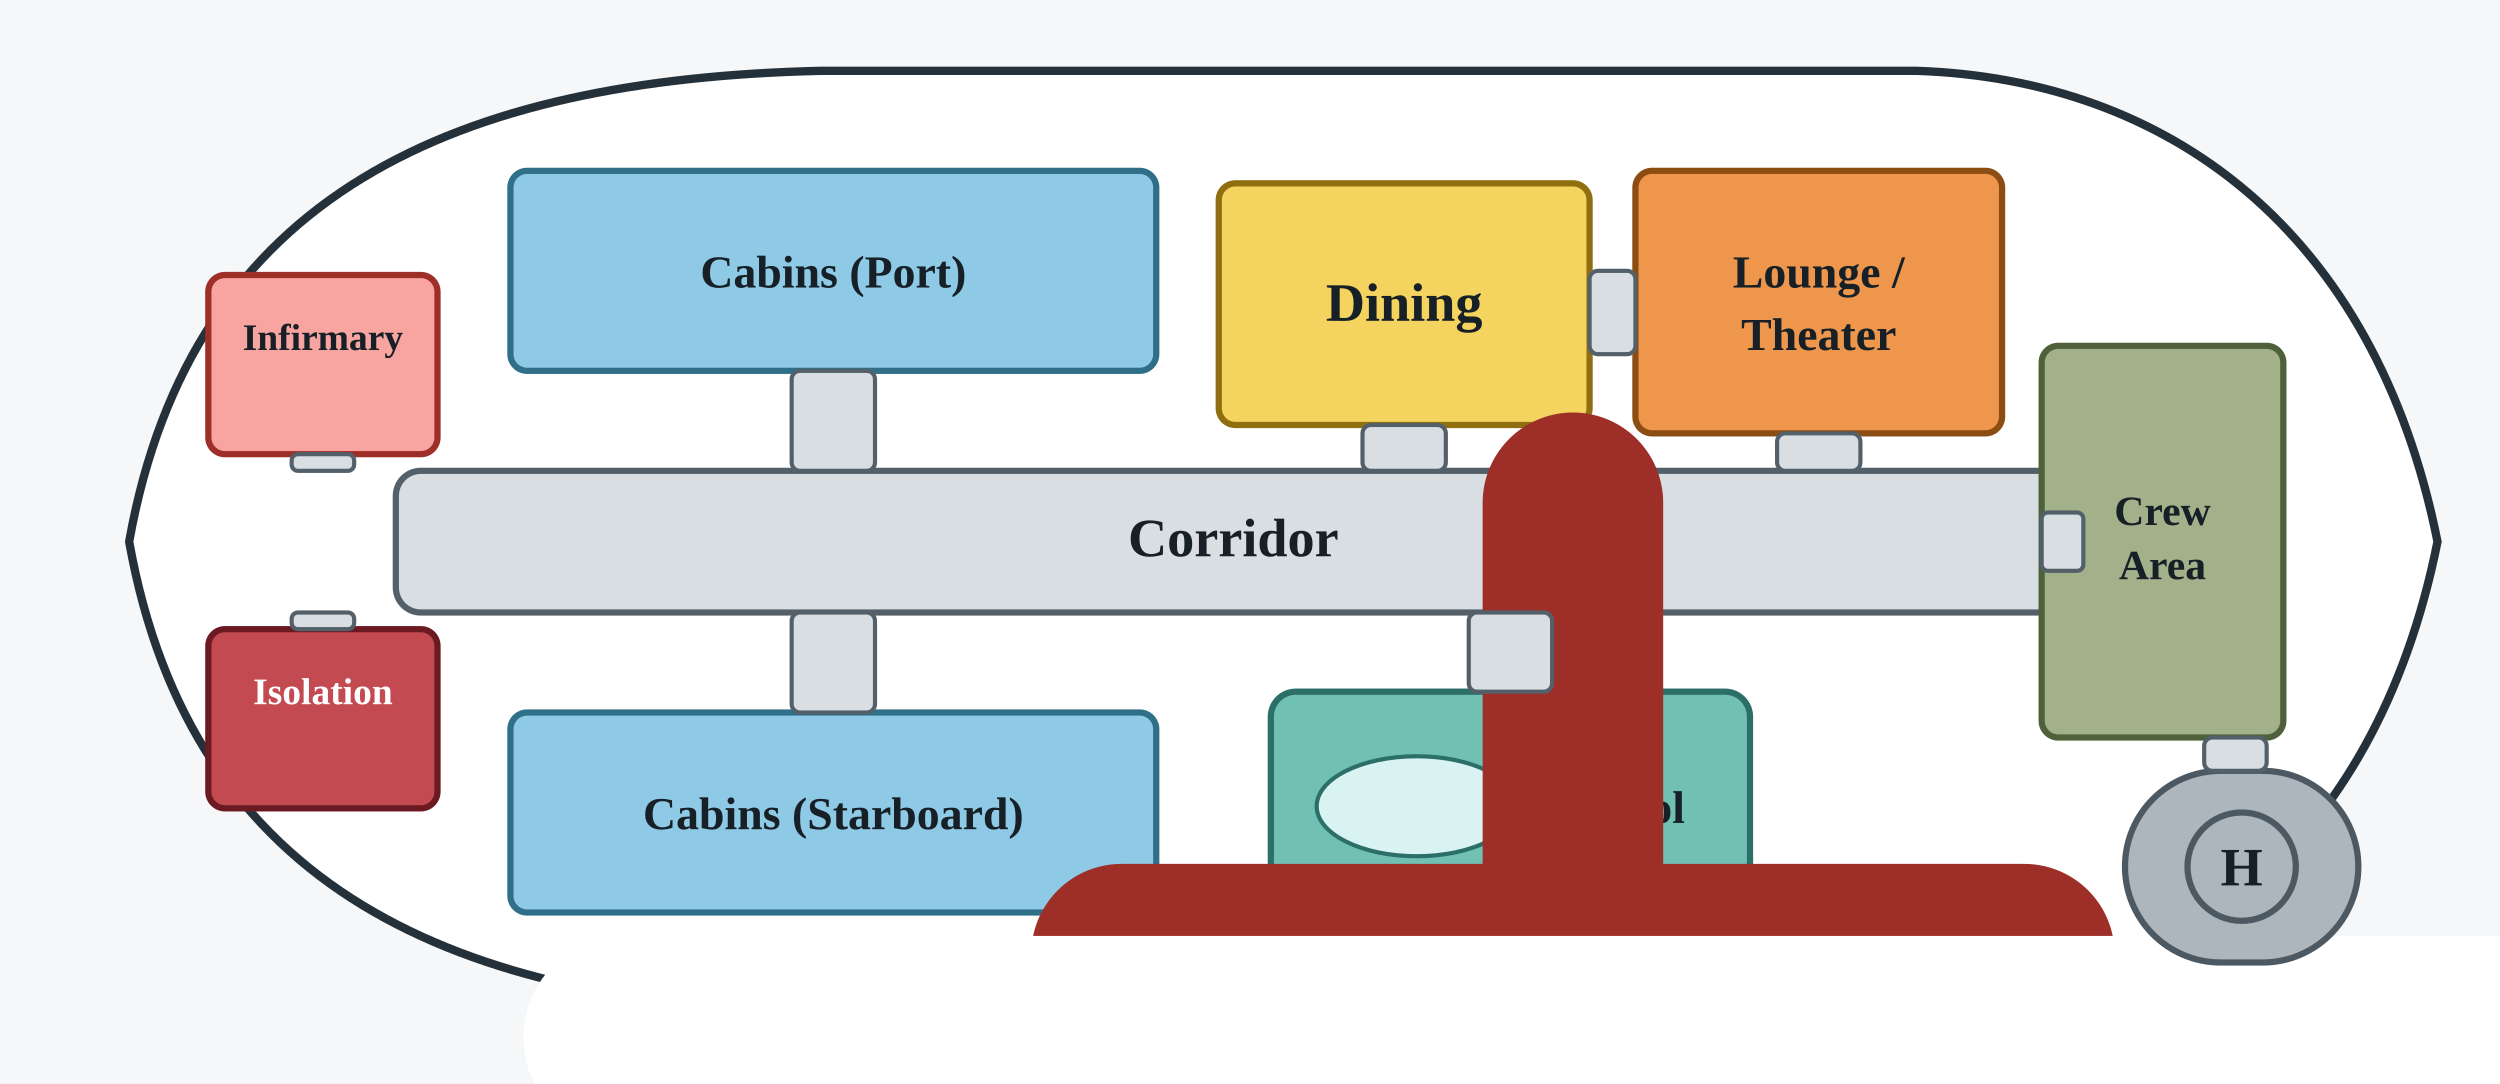
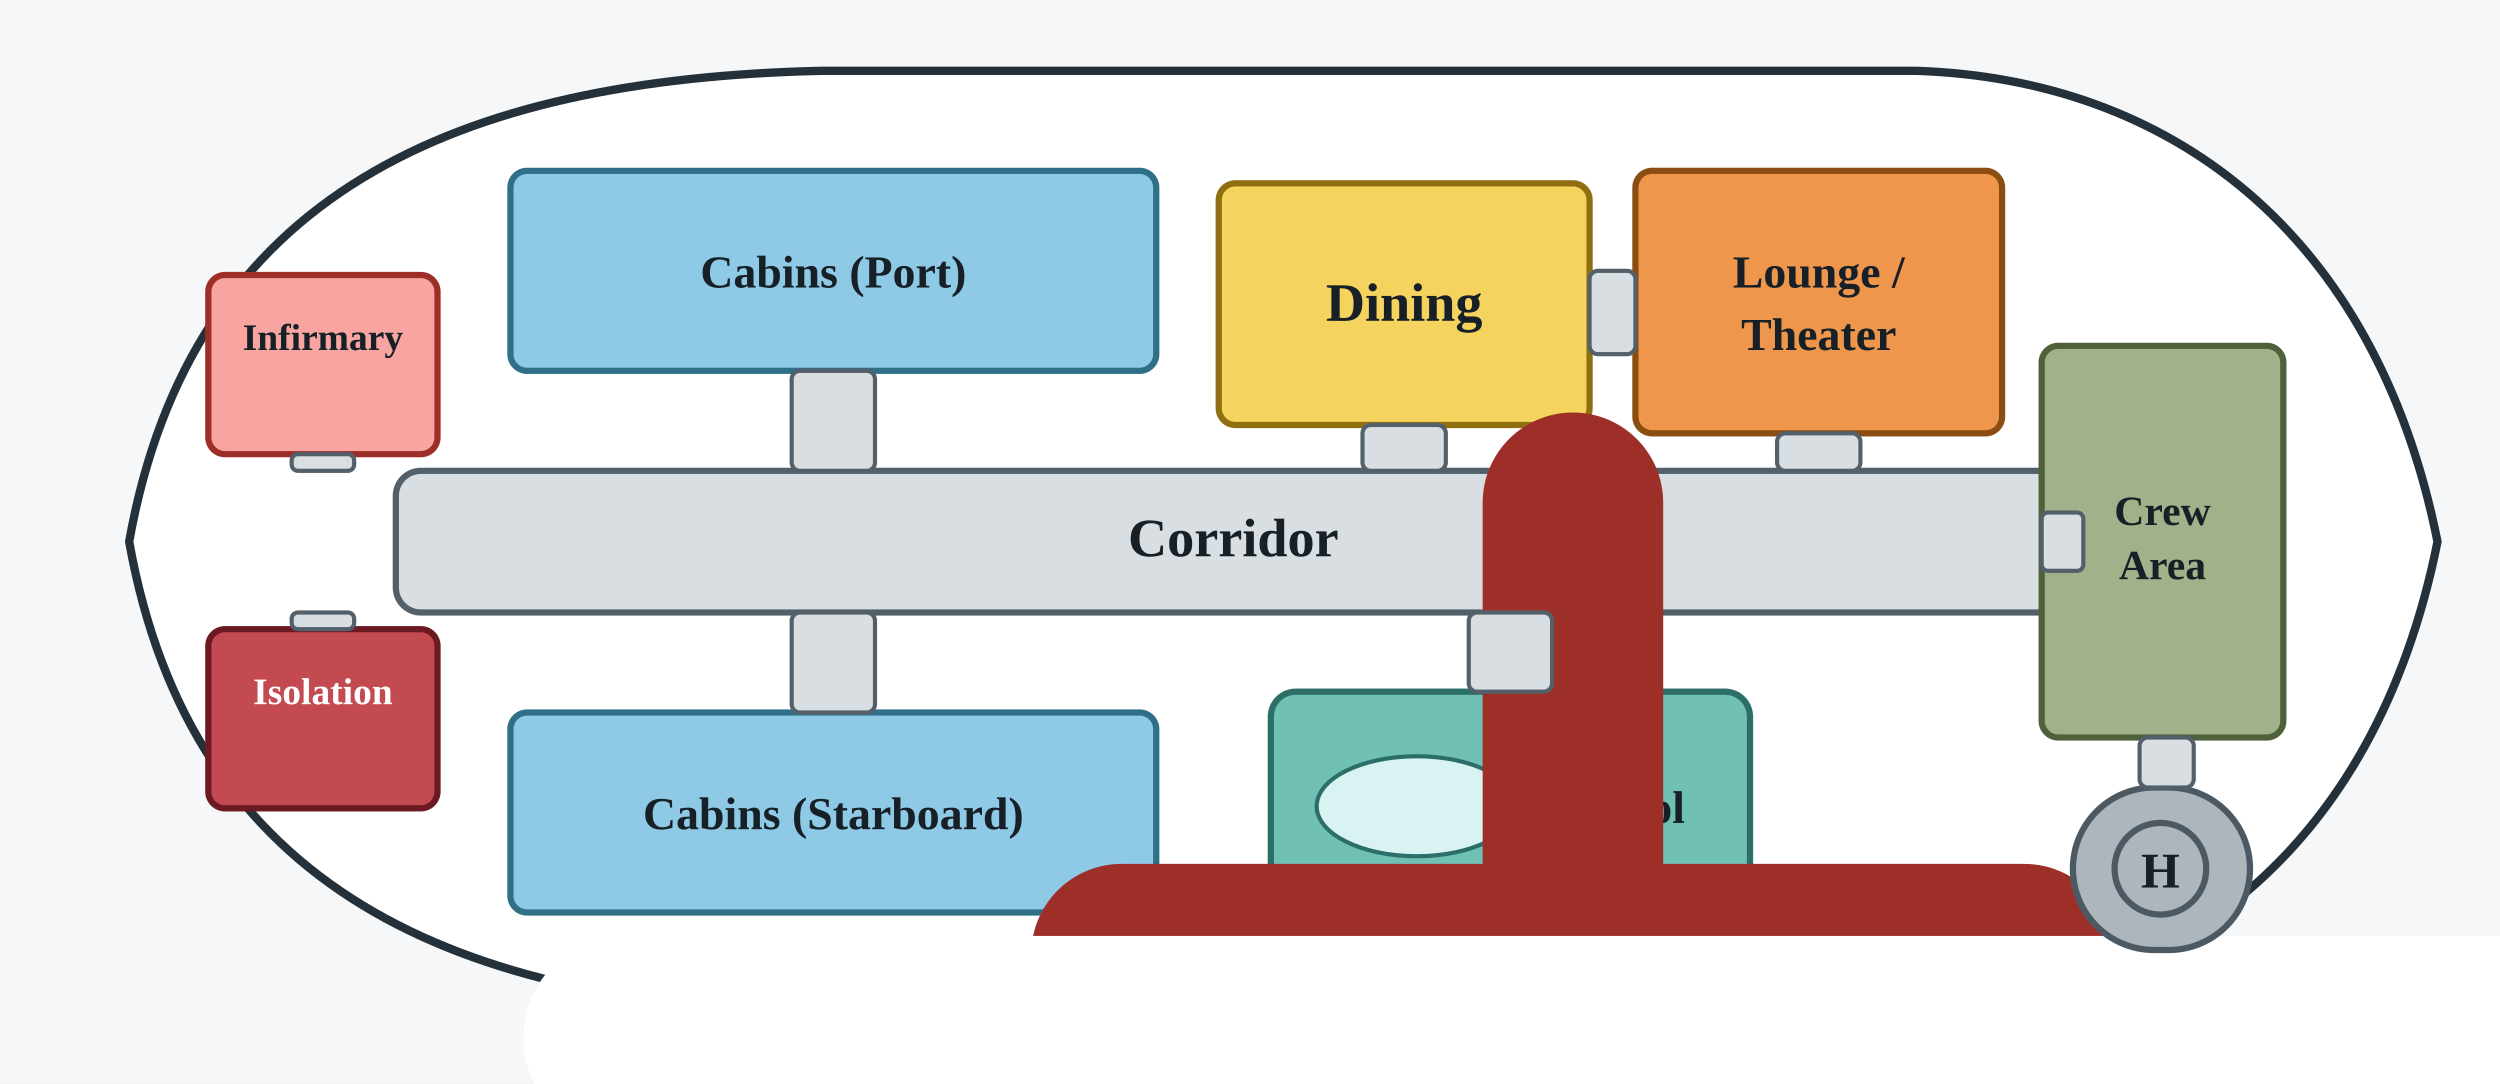
<svg xmlns="http://www.w3.org/2000/svg" viewBox="0 0 1200 520" role="img" aria-labelledby="title desc">
  <defs>
    <symbol id="medical-cross" viewBox="-12 -12 24 24" overflow="visible">
      <path d="M0 -10 V10 M-10 0 H10" stroke="currentColor" stroke-width="4" stroke-linecap="round" fill="none" />
    </symbol>
    <symbol id="isolation-bars" viewBox="-16 -8 32 16" overflow="visible">
      <path d="M-14 -4 H14 M-14 4 H14" stroke="currentColor" stroke-width="3" stroke-linecap="round" fill="none" />
    </symbol>
  </defs>
  <rect width="1200" height="520" fill="#f5f7f8" />
  <path d="M62 260 C92 92 220 38 394 34 L920 34 C1040 38 1140 110 1170 260 C1140 410 1040 482 920 486 L394 486 C220 482 92 428 62 260 Z" fill="#ffffff" stroke="#25313a" stroke-width="4" />
  <rect data-zone-id="corridor_spine" x="190" y="226" width="805" height="68" rx="12" fill="#d9dee2" stroke="#53606a" stroke-width="3" />
  <text x="592" y="267" text-anchor="middle" font-size="26" font-weight="700" fill="#172026">Corridor</text>
  <rect data-zone-id="cabins_port" x="245" y="82" width="310" height="96" rx="8" fill="#8ecae6" stroke="#2f6f88" stroke-width="3" />
  <text x="400" y="138" text-anchor="middle" font-size="22" font-weight="700" fill="#172026">Cabins (Port)</text>
  <rect data-zone-id="cabins_starboard" x="245" y="342" width="310" height="96" rx="8" fill="#8ecae6" stroke="#2f6f88" stroke-width="3" />
  <text x="400" y="398" text-anchor="middle" font-size="22" font-weight="700" fill="#172026">Cabins (Starboard)</text>
  <rect data-zone-id="dining" x="585" y="88" width="178" height="116" rx="8" fill="#f4d35e" stroke="#8f6f10" stroke-width="3" />
  <text x="674" y="154" text-anchor="middle" font-size="26" font-weight="700" fill="#172026">Dining</text>
  <rect data-zone-id="lounge_theater" x="785" y="82" width="176" height="126" rx="8" fill="#ee964b" stroke="#8c4d12" stroke-width="3" />
  <text x="873" y="138" text-anchor="middle" font-size="22" font-weight="700" fill="#172026">Lounge /</text>
  <text x="873" y="168" text-anchor="middle" font-size="22" font-weight="700" fill="#172026">Theater</text>
  <rect data-zone-id="pool_deck" x="610" y="332" width="230" height="110" rx="12" fill="#70c1b3" stroke="#2b6f68" stroke-width="3" />
  <ellipse cx="680" cy="387" rx="48" ry="24" fill="#d8f3f2" stroke="#2b6f68" stroke-width="2" />
  <text x="788" y="395" text-anchor="middle" font-size="22" font-weight="700" fill="#172026">Pool</text>
  <rect data-zone-id="infirmary" x="100" y="132" width="110" height="86" rx="8" fill="#f8a4a0" stroke="#9d2f28" stroke-width="3" />
  <text x="155" y="168" text-anchor="middle" font-size="18" font-weight="700" fill="#172026">Infirmary</text>
  <g color="#9d2f28">
    <use href="#medical-cross" x="155" y="198" />
  </g>
  <rect data-zone-id="isolation" x="100" y="302" width="110" height="86" rx="8" fill="#c44a52" stroke="#6b1a22" stroke-width="3" />
  <text x="155" y="338" text-anchor="middle" font-size="18" font-weight="700" fill="#ffffff">Isolation</text>
  <g color="#ffffff">
    <use href="#isolation-bars" x="155" y="368" />
  </g>
  <rect data-zone-id="crew_area" x="980" y="166" width="116" height="188" rx="8" fill="#a3b18a" stroke="#4f613a" stroke-width="3" />
  <text x="1038" y="252" text-anchor="middle" font-size="20" font-weight="700" fill="#172026">Crew</text>
  <text x="1038" y="278" text-anchor="middle" font-size="20" font-weight="700" fill="#172026">Area</text>
-   <rect data-zone-id="helipad" x="1020" y="370" width="112" height="92" rx="46" fill="#adb5bd" stroke="#4c5963" stroke-width="3" />
-   <circle cx="1076" cy="416" r="26" fill="none" stroke="#4c5963" stroke-width="3" />
-   <text x="1076" y="425" text-anchor="middle" font-size="26" font-weight="700" fill="#172026">H</text>
+   <rect data-zone-id="helipad" x="995" y="378" width="85" height="78" rx="39" fill="#adb5bd" stroke="#4c5963" stroke-width="3" />
+   <circle cx="1037" cy="417" r="22" fill="none" stroke="#4c5963" stroke-width="3" />
+   <text x="1037" y="426" text-anchor="middle" font-size="24" font-weight="700" fill="#172026">H</text>
  <g class="zone-bridge" fill="#d9dee2" stroke="#53606a" stroke-width="2">
    <rect x="380" y="178" width="40" height="48" rx="4" />
    <rect x="380" y="294" width="40" height="48" rx="4" />
    <rect x="654" y="204" width="40" height="22" rx="4" />
    <rect x="853" y="208" width="40" height="18" rx="4" />
    <rect x="705" y="294" width="40" height="38" rx="4" />
    <rect x="140" y="218" width="30" height="8" rx="3" />
    <rect x="140" y="294" width="30" height="8" rx="3" />
    <rect x="980" y="246" width="20" height="28" rx="3" />
-     <rect x="1058" y="354" width="30" height="16" rx="4" />
+     <rect x="1027" y="354" width="26" height="24" rx="4" />
    <rect x="763" y="130" width="22" height="40" rx="4" />
  </g>
</svg>
